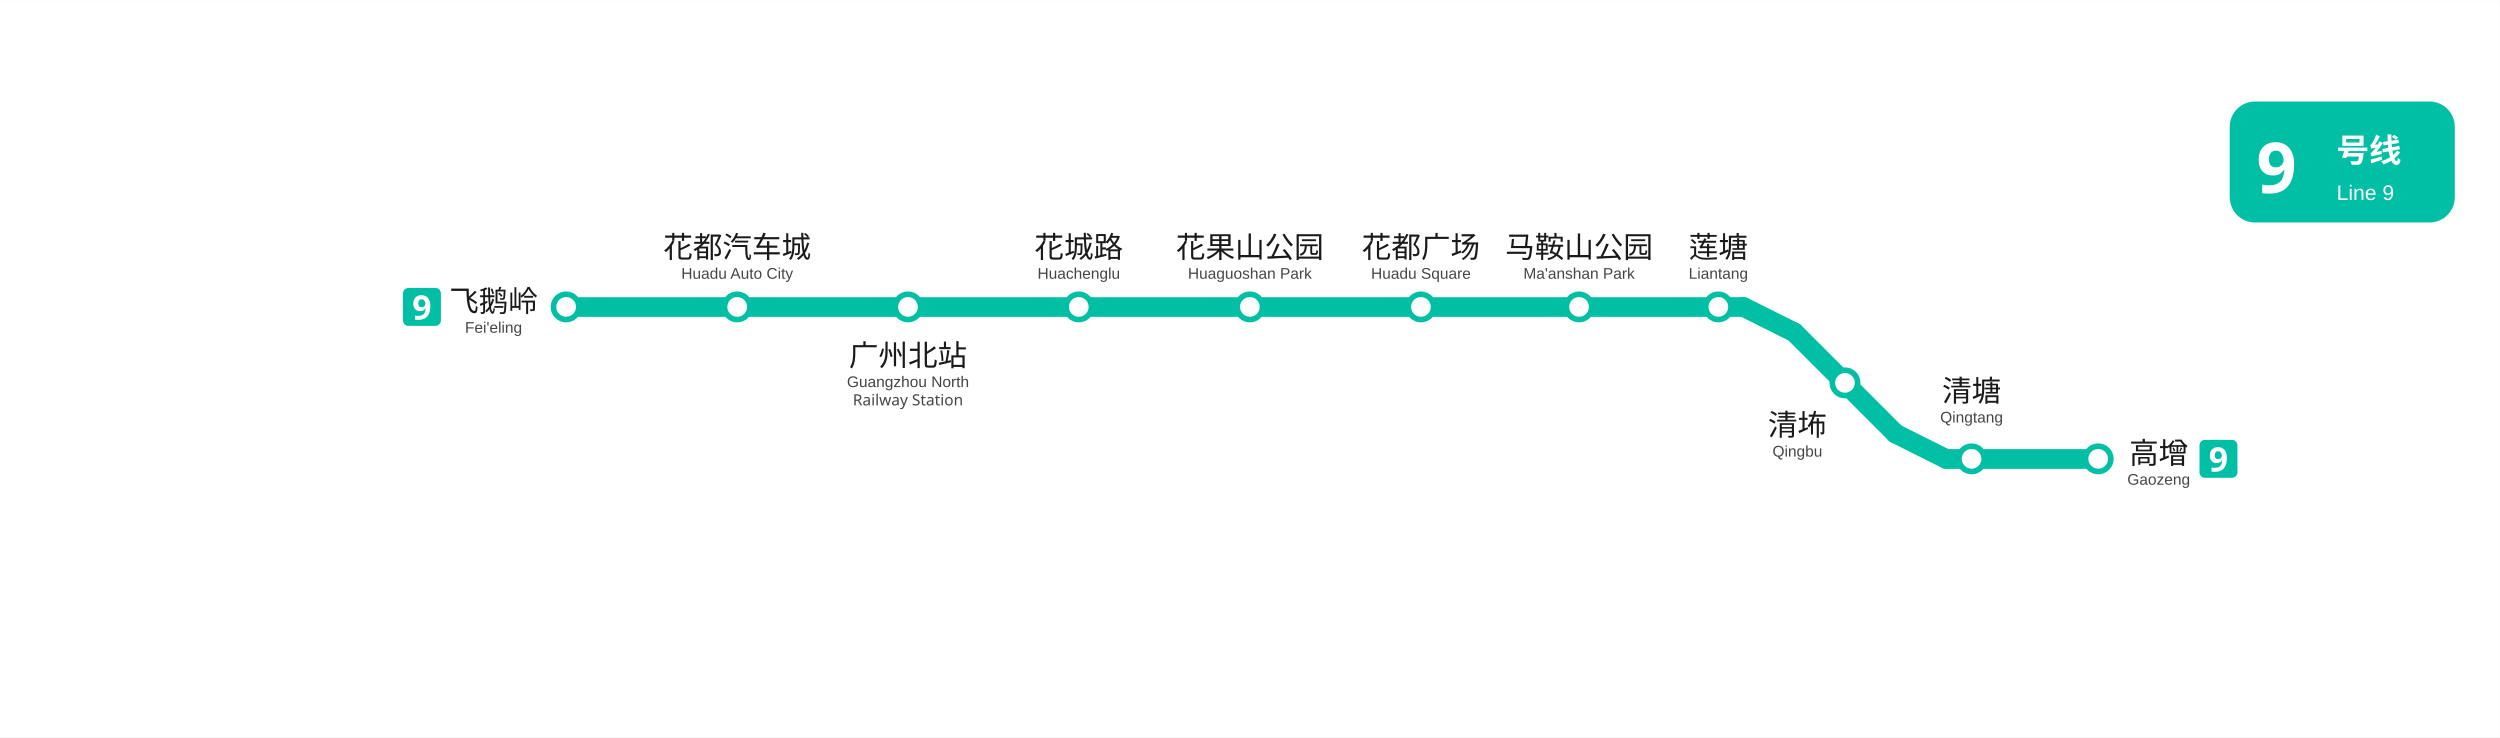
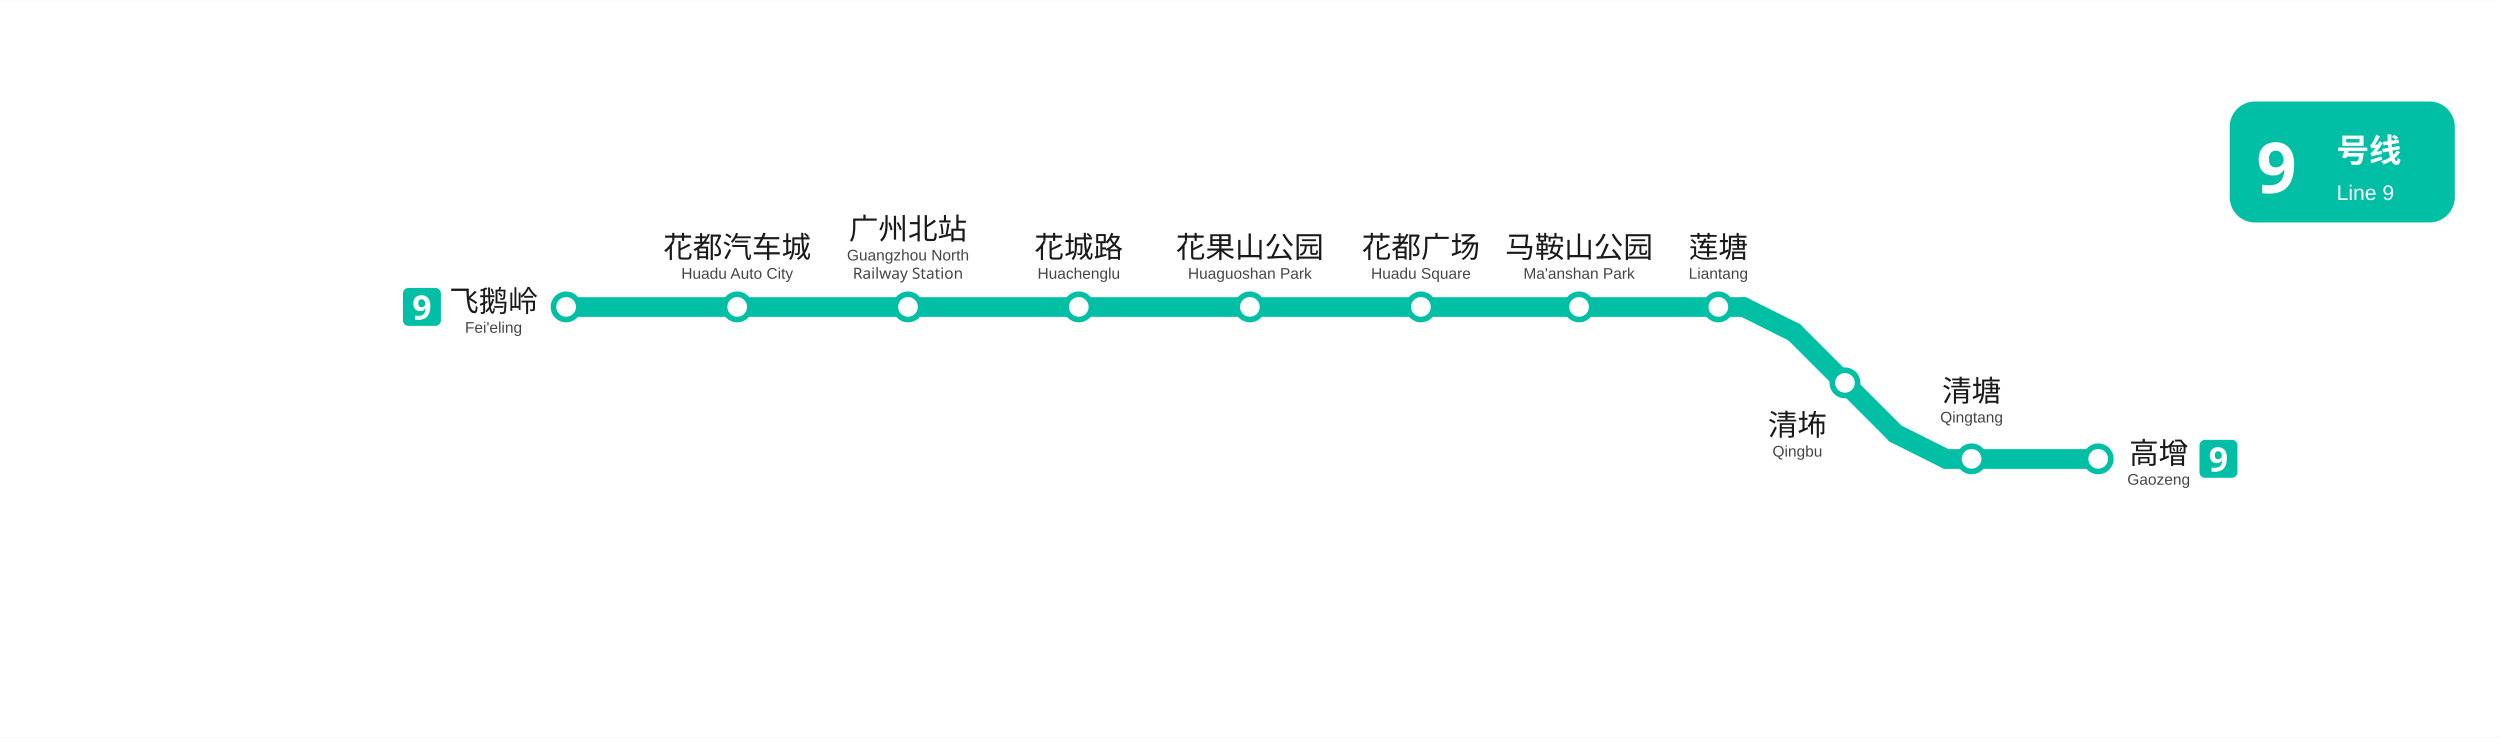
<svg xmlns="http://www.w3.org/2000/svg" viewBox="752.8 91.2 888.5 262.0" data-pins="广州北站,清㘵,清塘,花城路,花果山公园,花都广场,花都汽车城,莲塘,飞鹅岭,马鞍山公园,高增" width="888" height="262">
  <rect x="752.755" y="91.2" width="888.49" height="262.0" fill="#ffffff" />
  <g id="走廊">
    <line x1="1390.50" y1="209.25" x2="1426.50" y2="245.25" style="fill:none;stroke:#00BFA5;stroke-width:7;stroke-linecap:round" />
    <line x1="954.00" y1="200.25" x2="1372.50" y2="200.25" style="fill:none;stroke:#00BFA5;stroke-width:7;stroke-linecap:round" />
    <line x1="1498.50" y1="254.25" x2="1444.50" y2="254.25" style="fill:none;stroke:#00BFA5;stroke-width:7;stroke-linecap:round" />
    <line x1="1444.50" y1="254.25" x2="1426.50" y2="245.25" style="fill:none;stroke:#00BFA5;stroke-width:7;stroke-linecap:round" />
    <line x1="1372.50" y1="200.25" x2="1390.50" y2="209.25" style="fill:none;stroke:#00BFA5;stroke-width:7;stroke-linecap:round" />
  </g>
  <g id="站圆">
    <circle cx="954.0" cy="200.2" r="4.5" data-nm="飞鹅岭" style="fill:#FFFFFF;stroke:#00BFA5;stroke-width:2" />
    <circle cx="1014.8" cy="200.2" r="4.5" data-nm="花都汽车城" style="fill:#FFFFFF;stroke:#00BFA5;stroke-width:2" />
    <circle cx="1075.5" cy="200.2" r="4.5" data-nm="广州北站" style="fill:#FFFFFF;stroke:#00BFA5;stroke-width:2" />
    <circle cx="1136.2" cy="200.2" r="4.5" data-nm="花城路" style="fill:#FFFFFF;stroke:#00BFA5;stroke-width:2" />
    <circle cx="1197.0" cy="200.2" r="4.5" data-nm="花果山公园" style="fill:#FFFFFF;stroke:#00BFA5;stroke-width:2" />
    <circle cx="1257.8" cy="200.2" r="4.5" data-nm="花都广场" style="fill:#FFFFFF;stroke:#00BFA5;stroke-width:2" />
    <circle cx="1314.0" cy="200.2" r="4.5" data-nm="马鞍山公园" style="fill:#FFFFFF;stroke:#00BFA5;stroke-width:2" />
    <circle cx="1363.5" cy="200.2" r="4.5" data-nm="莲塘" style="fill:#FFFFFF;stroke:#00BFA5;stroke-width:2" />
    <circle cx="1408.5" cy="227.2" r="4.5" data-nm="清㘵" style="fill:#FFFFFF;stroke:#00BFA5;stroke-width:2" />
    <circle cx="1453.5" cy="254.2" r="4.5" data-nm="清塘" style="fill:#FFFFFF;stroke:#00BFA5;stroke-width:2" />
    <circle cx="1498.5" cy="254.2" r="4.5" data-nm="高增" style="fill:#FFFFFF;stroke:#00BFA5;stroke-width:2" />
  </g>
  <g id="线路徽标">
    <g data-badge="header" transform="translate(1545.24 127.2)" data-ink="#FFFFFF" data-box="1545.2,127.2,1625.2,170.2" data-chip="1545.2,127.2,1625.2,170.2">
      <rect x="0" y="0" width="80.0" height="43.0" rx="9.0" fill="#00BFA5" />
      <text x="9.5" y="32.5" font-family="'Microsoft YaHei', sans-serif" font-size="25" font-weight="bold" fill="#FFFFFF">9</text>
      <text x="38.0" y="21.5" font-family="'Microsoft YaHei', sans-serif" font-size="11.5" font-weight="600" fill="#FFFFFF">号线</text>
      <text x="38.0" y="35.0" font-family="Arial, sans-serif" font-size="7.5" fill="#FFFFFF">Line 9</text>
    </g>
    <g data-badge="chip" transform="translate(896.01 193.455)" data-box="896.0,193.5,909.5,206.9">
      <path d="M11.54 13.49h-9.59c-1.07 0 -1.95 -0.88 -1.95 -1.95v-9.59c0 -1.07 0.88 -1.95 1.95 -1.95h9.59c1.07 0 1.95 0.88 1.95 1.95v9.59C13.49 12.61 12.61 13.49 11.54 13.49z" fill="#00BFA5" />
      <path d="M9.74 6.33c0 0.49 -0.04 0.97 -0.11 1.46c-0.07 0.48 -0.2 0.94 -0.38 1.37c-0.18 0.43 -0.43 0.81 -0.76 1.14c-0.32 0.33 -0.74 0.59 -1.24 0.78s-1.11 0.28 -1.82 0.28c-0.17 0 -0.36 -0.01 -0.59 -0.02c-0.22 -0.01 -0.41 -0.03 -0.56 -0.07v-1.45c0.16 0.03 0.33 0.06 0.5 0.08c0.18 0.02 0.35 0.04 0.53 0.04c0.71 0 1.26 -0.11 1.65 -0.34c0.39 -0.22 0.66 -0.54 0.82 -0.94c0.16 -0.4 0.25 -0.87 0.28 -1.4h-0.07c-0.17 0.28 -0.39 0.52 -0.67 0.71c-0.28 0.19 -0.69 0.29 -1.23 0.29c-0.73 0 -1.31 -0.24 -1.75 -0.71c-0.44 -0.47 -0.66 -1.14 -0.66 -2c0 -0.93 0.26 -1.66 0.79 -2.18s1.23 -0.79 2.13 -0.79c0.58 0 1.11 0.13 1.58 0.4c0.47 0.27 0.85 0.68 1.13 1.24C9.6 4.77 9.74 5.48 9.74 6.33zM6.64 4.03c-0.35 0 -0.64 0.12 -0.86 0.37c-0.22 0.24 -0.34 0.62 -0.34 1.13c0 0.42 0.1 0.74 0.29 0.98c0.19 0.24 0.48 0.36 0.88 0.36c0.26 0 0.5 -0.06 0.7 -0.18c0.2 -0.12 0.36 -0.27 0.47 -0.45c0.11 -0.18 0.17 -0.37 0.17 -0.56c0 -0.26 -0.05 -0.52 -0.14 -0.78c-0.1 -0.26 -0.24 -0.47 -0.43 -0.63C7.17 4.11 6.93 4.03 6.64 4.03z" fill="#FFFFFF" />
    </g>
    <g data-badge="chip" transform="translate(1534.5 247.455)" data-box="1534.5,247.5,1548.0,260.9">
      <path d="M11.54 13.49h-9.59c-1.07 0 -1.95 -0.88 -1.95 -1.95v-9.59c0 -1.07 0.88 -1.95 1.95 -1.95h9.59c1.07 0 1.95 0.88 1.95 1.95v9.59C13.49 12.61 12.61 13.49 11.54 13.49z" fill="#00BFA5" />
      <path d="M9.74 6.33c0 0.49 -0.04 0.97 -0.11 1.46c-0.07 0.48 -0.2 0.94 -0.38 1.37c-0.18 0.43 -0.43 0.81 -0.76 1.14c-0.32 0.33 -0.74 0.59 -1.24 0.78s-1.11 0.28 -1.82 0.28c-0.17 0 -0.36 -0.01 -0.59 -0.02c-0.22 -0.01 -0.41 -0.03 -0.56 -0.07v-1.45c0.16 0.03 0.33 0.06 0.5 0.08c0.18 0.02 0.35 0.04 0.53 0.04c0.71 0 1.26 -0.11 1.65 -0.34c0.39 -0.22 0.66 -0.54 0.82 -0.94c0.16 -0.4 0.25 -0.87 0.28 -1.4h-0.07c-0.17 0.28 -0.39 0.52 -0.67 0.71c-0.28 0.19 -0.69 0.29 -1.23 0.29c-0.73 0 -1.31 -0.24 -1.75 -0.71c-0.44 -0.47 -0.66 -1.14 -0.66 -2c0 -0.93 0.26 -1.66 0.79 -2.18s1.23 -0.79 2.13 -0.79c0.58 0 1.11 0.13 1.58 0.4c0.47 0.27 0.85 0.68 1.13 1.24C9.6 4.77 9.74 5.48 9.74 6.33zM6.64 4.03c-0.35 0 -0.64 0.12 -0.86 0.37c-0.22 0.24 -0.34 0.62 -0.34 1.13c0 0.42 0.1 0.74 0.29 0.98c0.19 0.24 0.48 0.36 0.88 0.36c0.26 0 0.5 -0.06 0.7 -0.18c0.2 -0.12 0.36 -0.27 0.47 -0.45c0.11 -0.18 0.17 -0.37 0.17 -0.56c0 -0.26 -0.05 -0.52 -0.14 -0.78c-0.1 -0.26 -0.24 -0.47 -0.43 -0.63C7.17 4.11 6.93 4.03 6.64 4.03z" fill="#FFFFFF" />
    </g>
  </g>
  <g id="站名标注" font-family="'Microsoft YaHei', 'PingFang SC', sans-serif">
    <text x="928.2" y="201.9" text-anchor="middle" font-size="10.5" font-weight="500" fill="#1a1a1a">飞鹅岭</text>
    <text x="928.2" y="209.4" text-anchor="middle" font-size="5.5" font-family="Arial, sans-serif" fill="#444444">Fei'eling</text>
    <text x="1014.8" y="182.7" text-anchor="middle" font-size="10.5" font-weight="500" fill="#1a1a1a">花都汽车城</text>
    <text x="1014.8" y="190.2" text-anchor="middle" font-size="5.5" font-family="Arial, sans-serif" fill="#444444">Huadu Auto City</text>
-     <text x="1075.5" y="221.2" text-anchor="middle" font-size="10.5" font-weight="500" fill="#1a1a1a">广州北站</text>
-     <text x="1075.5" y="228.7" text-anchor="middle" font-size="5.5" font-family="Arial, sans-serif" fill="#444444">Guangzhou North</text>
-     <text x="1075.5" y="235.2" text-anchor="middle" font-size="5.5" fill="#444444">Railway Station</text>
+     <text x="1075.5" y="176.2" text-anchor="middle" font-size="10.5" font-weight="500" fill="#1a1a1a">广州北站</text>
+     <text x="1075.5" y="183.7" text-anchor="middle" font-size="5.5" font-family="Arial, sans-serif" fill="#444444">Guangzhou North</text>
+     <text x="1075.5" y="190.2" text-anchor="middle" font-size="5.5" fill="#444444">Railway Station</text>
    <text x="1136.2" y="182.7" text-anchor="middle" font-size="10.5" font-weight="500" fill="#1a1a1a">花城路</text>
    <text x="1136.2" y="190.2" text-anchor="middle" font-size="5.5" font-family="Arial, sans-serif" fill="#444444">Huachenglu</text>
    <text x="1197.0" y="182.7" text-anchor="middle" font-size="10.5" font-weight="500" fill="#1a1a1a">花果山公园</text>
    <text x="1197.0" y="190.2" text-anchor="middle" font-size="5.5" font-family="Arial, sans-serif" fill="#444444">Huaguoshan Park</text>
    <text x="1257.8" y="182.7" text-anchor="middle" font-size="10.5" font-weight="500" fill="#1a1a1a">花都广场</text>
    <text x="1257.8" y="190.2" text-anchor="middle" font-size="5.5" font-family="Arial, sans-serif" fill="#444444">Huadu Square</text>
    <text x="1314.0" y="182.7" text-anchor="middle" font-size="10.5" font-weight="500" fill="#1a1a1a">马鞍山公园</text>
    <text x="1314.0" y="190.2" text-anchor="middle" font-size="5.5" font-family="Arial, sans-serif" fill="#444444">Ma'anshan Park</text>
    <text x="1363.5" y="182.7" text-anchor="middle" font-size="10.5" font-weight="500" fill="#1a1a1a">莲塘</text>
    <text x="1363.5" y="190.2" text-anchor="middle" font-size="5.5" font-family="Arial, sans-serif" fill="#444444">Liantang</text>
    <text x="1391.6" y="245.9" text-anchor="middle" font-size="10.5" font-weight="500" fill="#1a1a1a">清㘵</text>
    <text x="1391.6" y="253.4" text-anchor="middle" font-size="5.5" font-family="Arial, sans-serif" fill="#444444">Qingbu</text>
    <text x="1453.5" y="233.8" text-anchor="middle" font-size="10.5" font-weight="500" fill="#1a1a1a">清塘</text>
    <text x="1453.5" y="241.3" text-anchor="middle" font-size="5.5" font-family="Arial, sans-serif" fill="#444444">Qingtang</text>
    <text x="1520.0" y="255.9" text-anchor="middle" font-size="10.5" font-weight="500" fill="#1a1a1a">高增</text>
    <text x="1520.0" y="263.4" text-anchor="middle" font-size="5.5" font-family="Arial, sans-serif" fill="#444444">Gaozeng</text>
  </g>
</svg>
